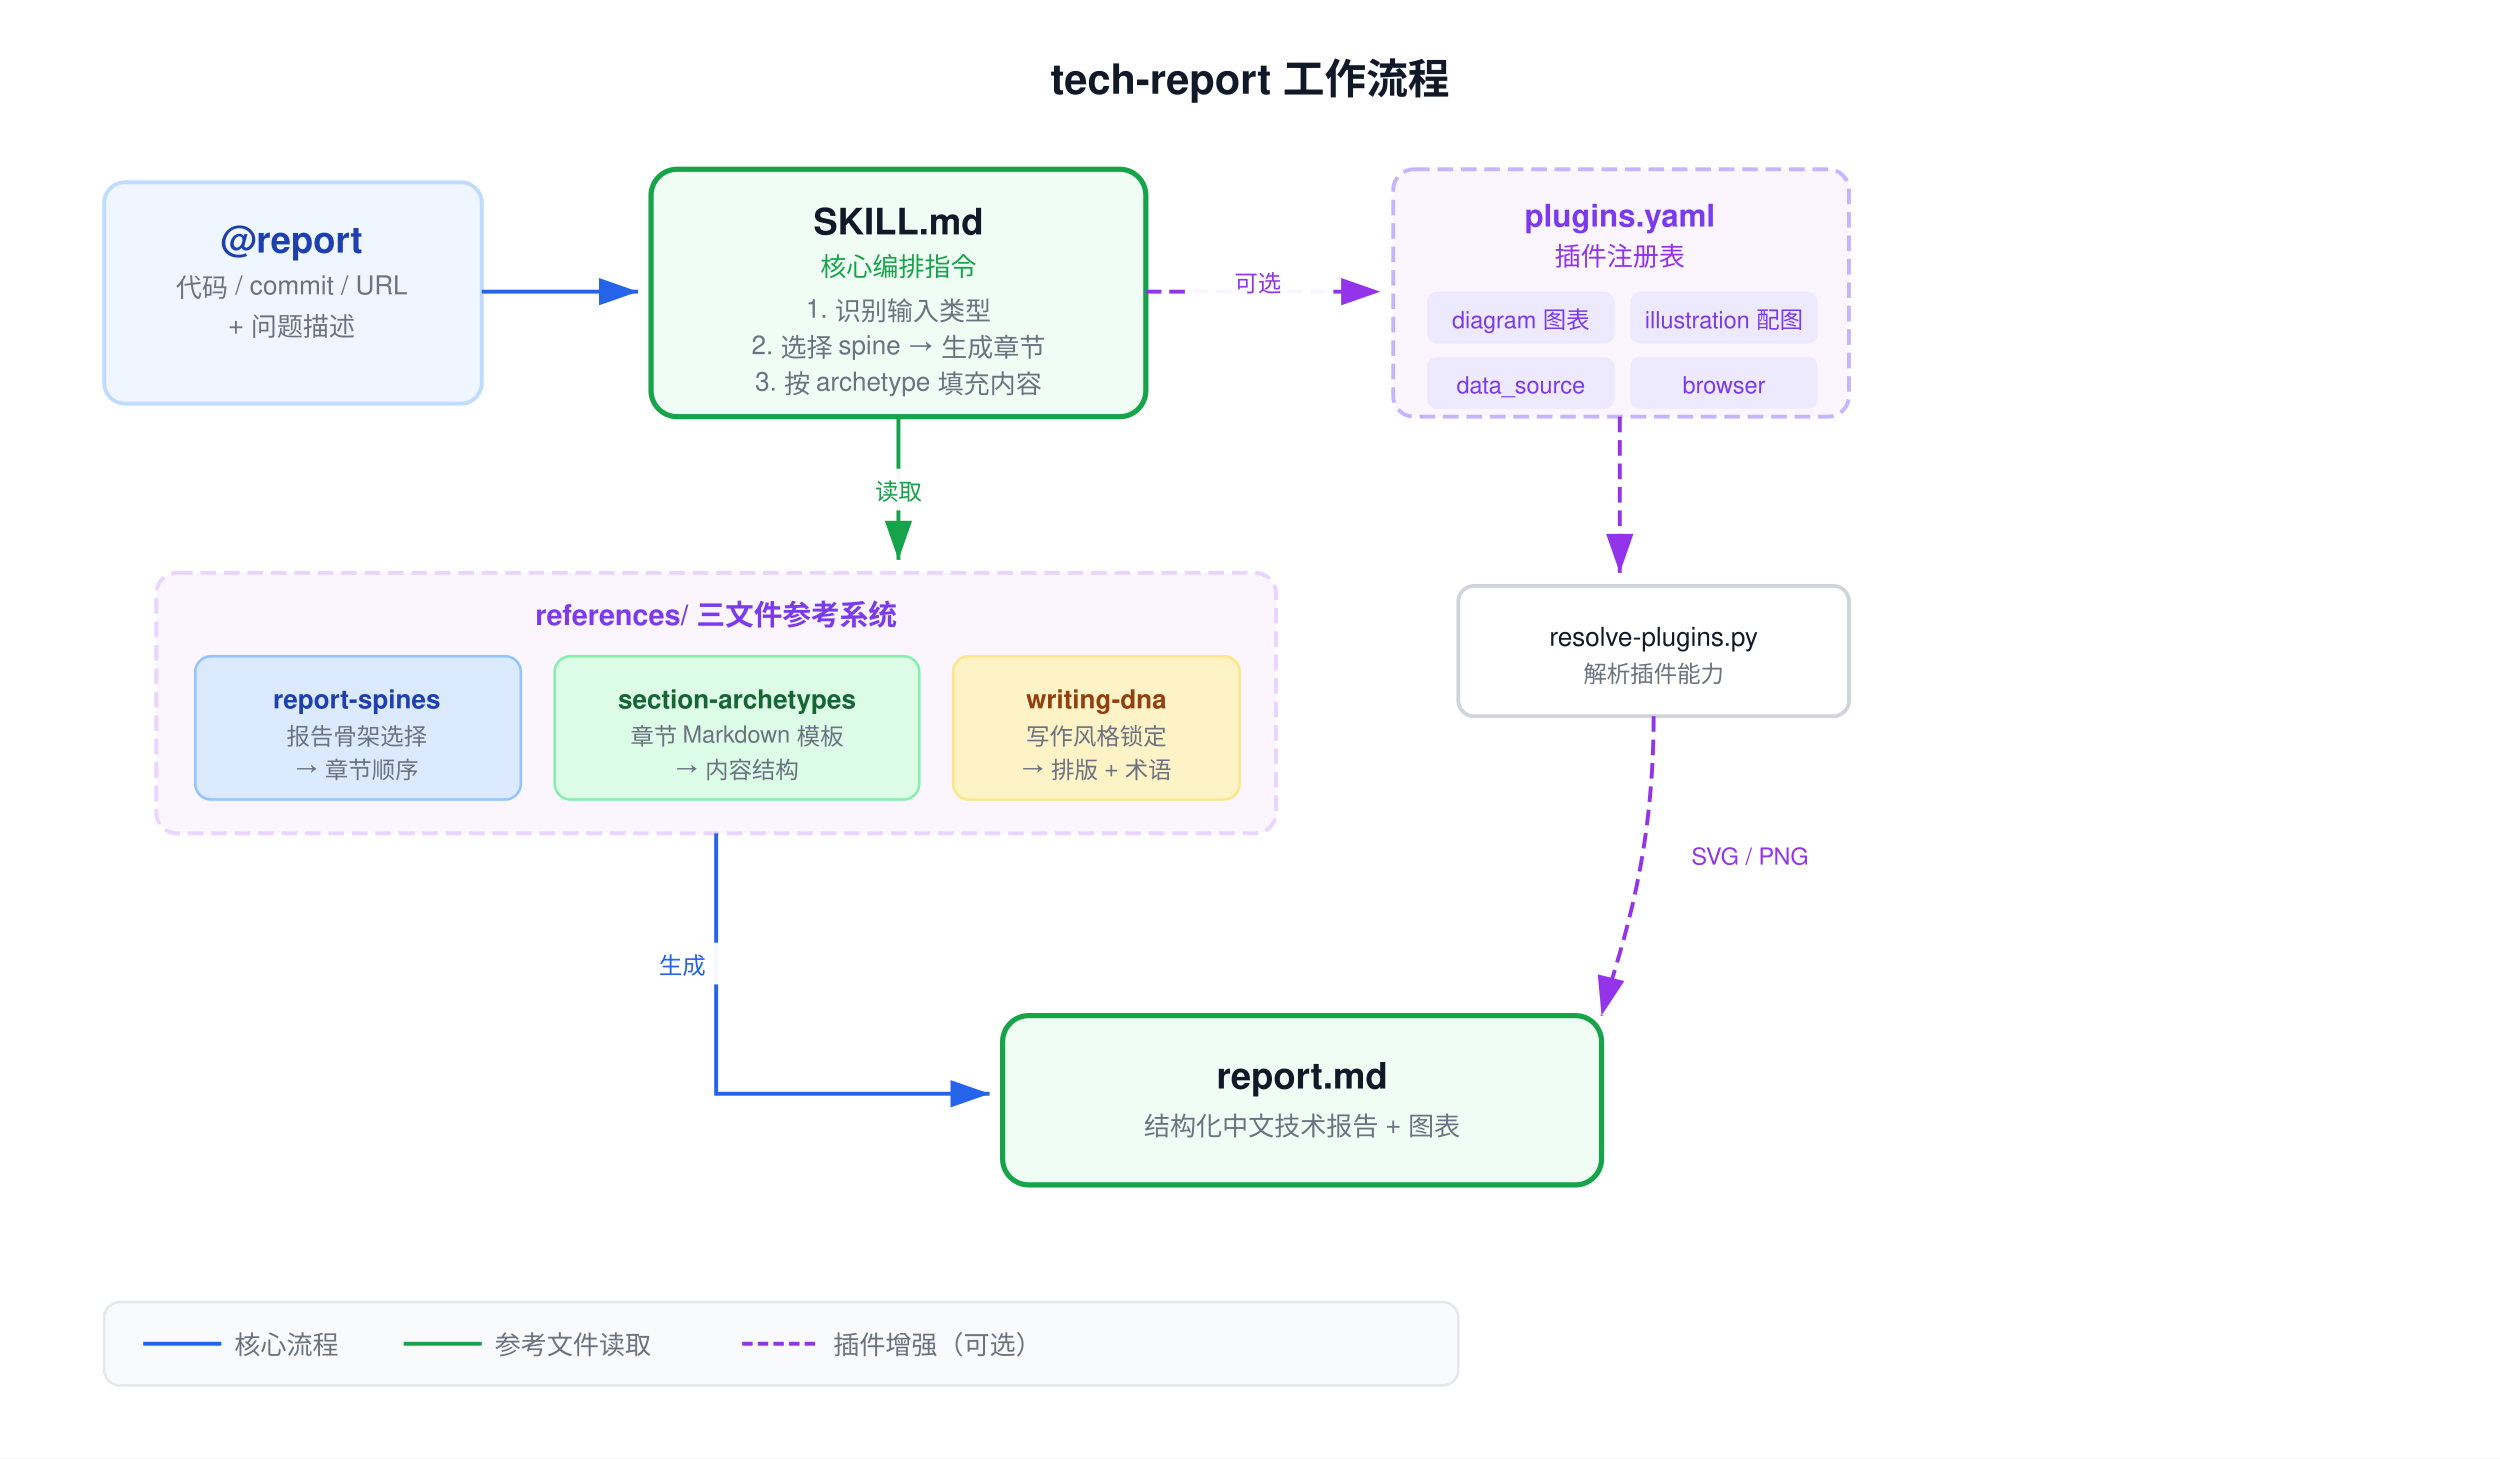
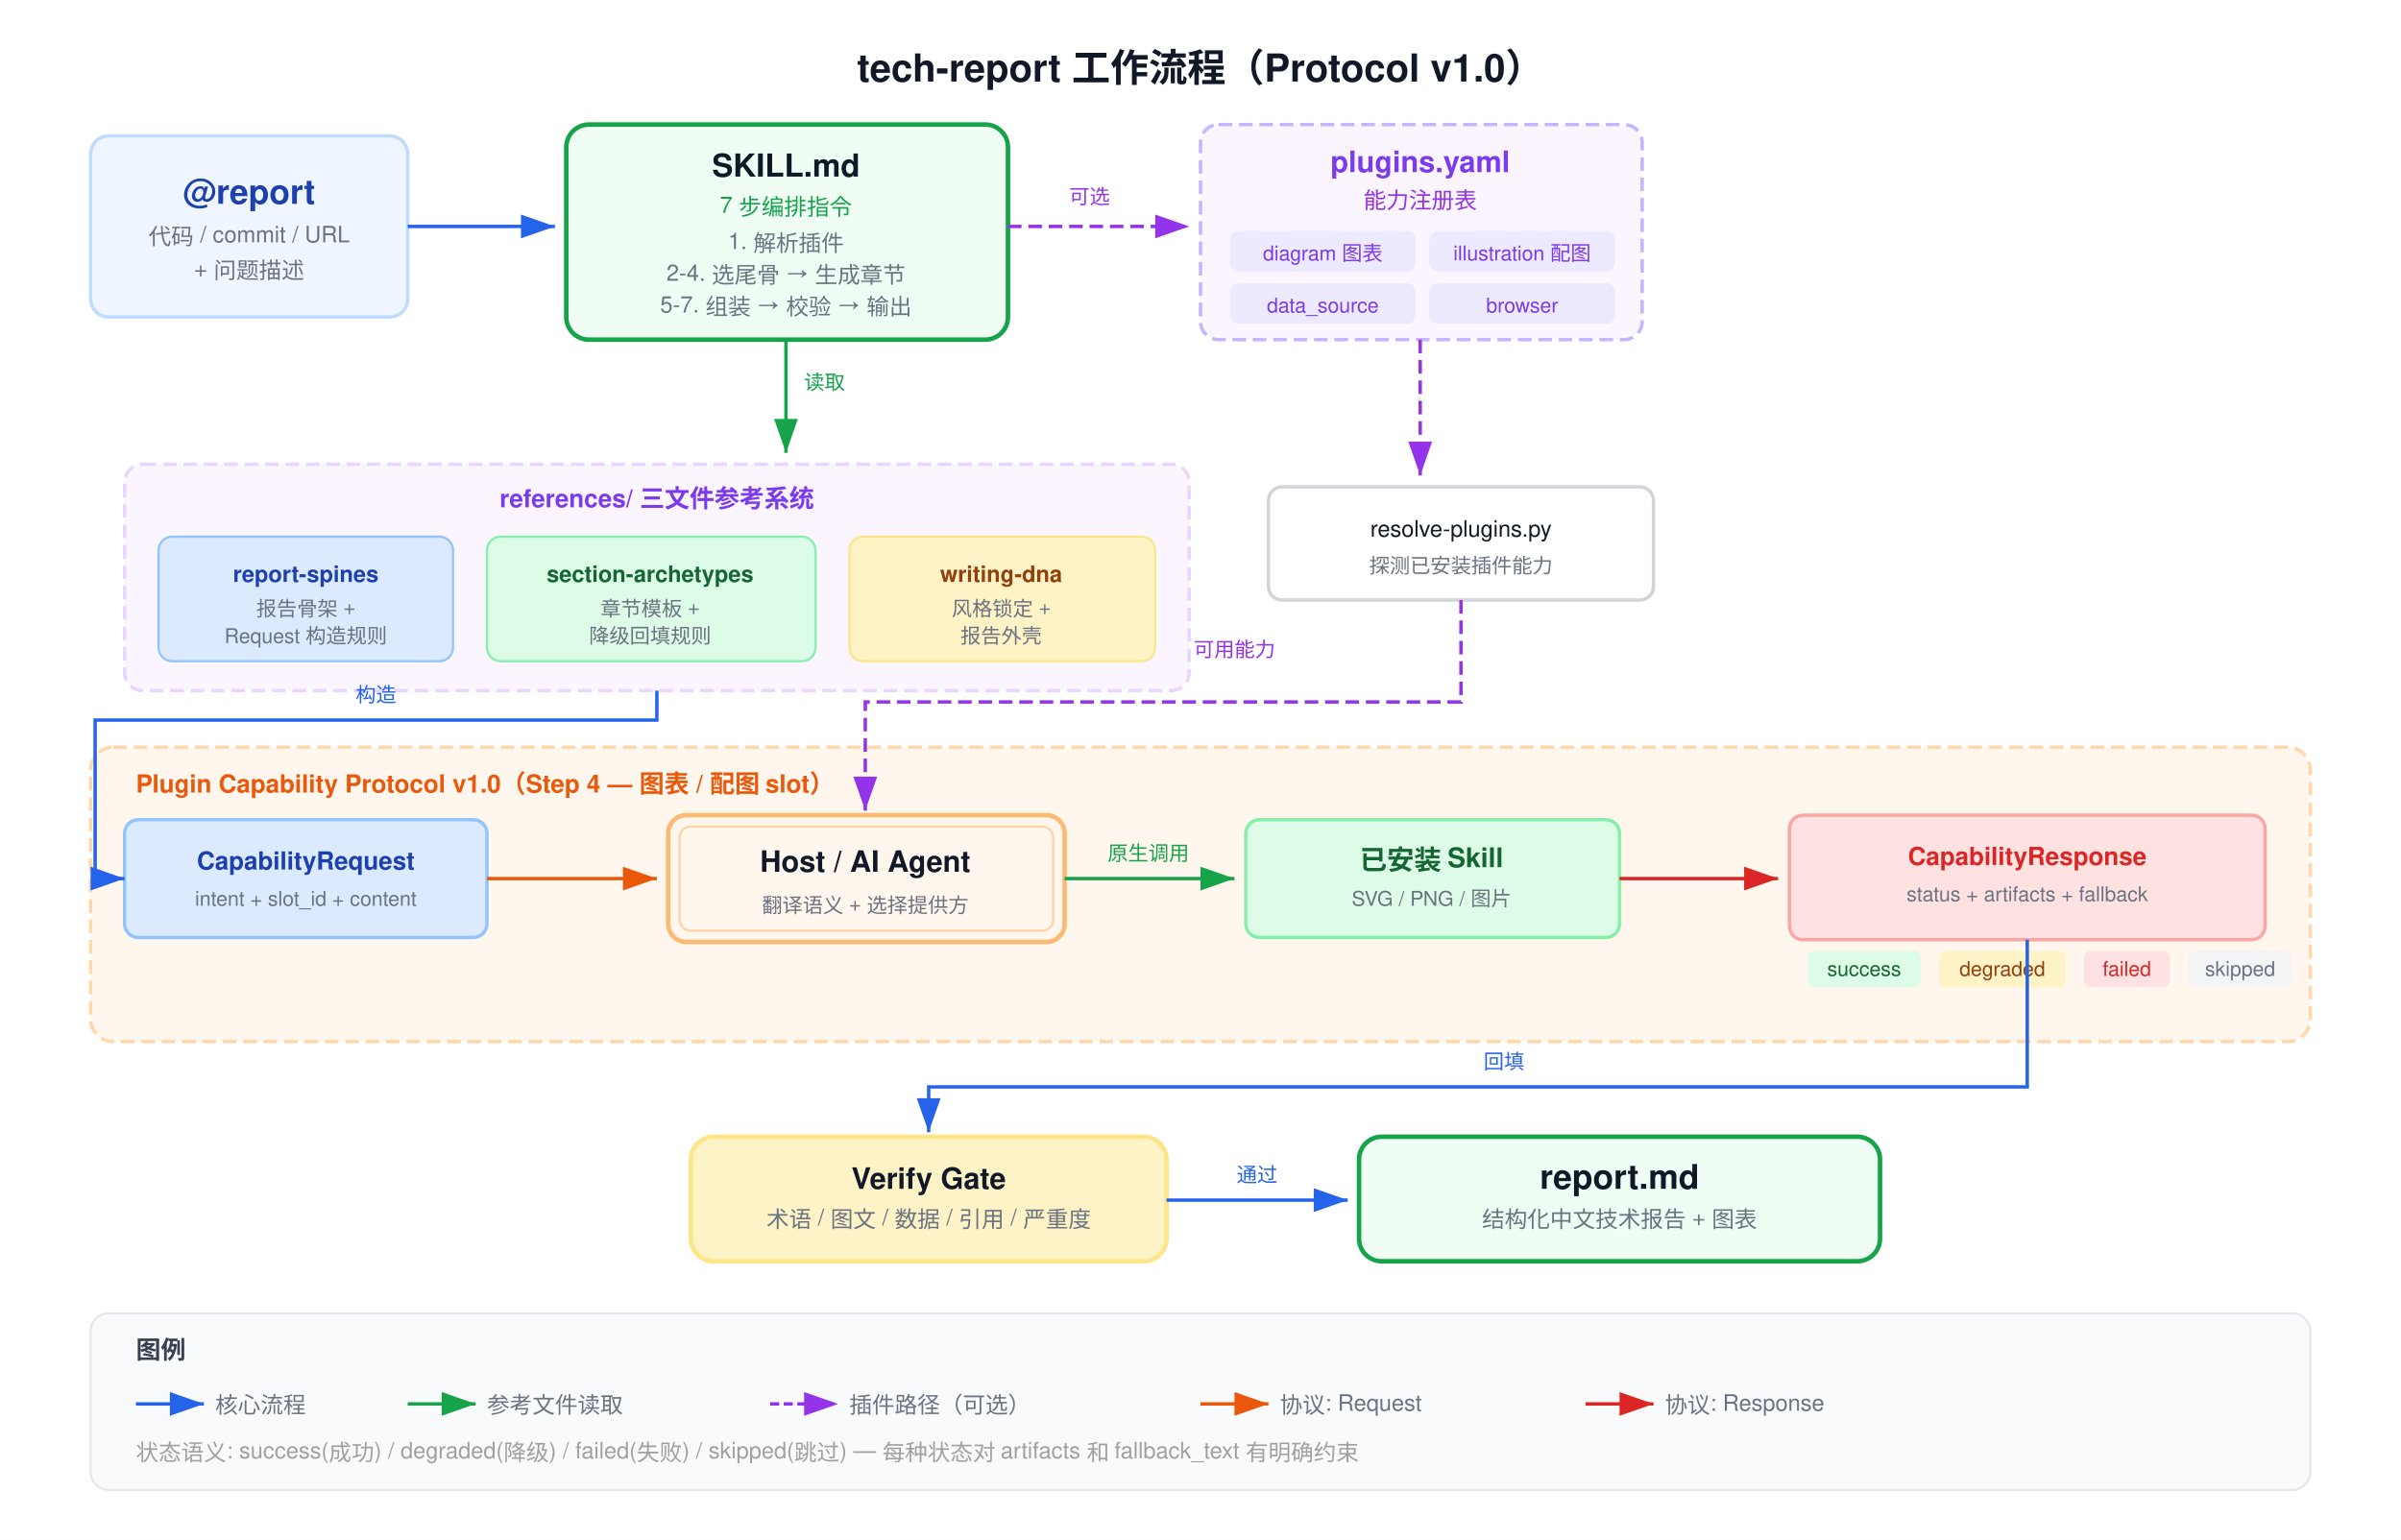
- <svg xmlns="http://www.w3.org/2000/svg" viewBox="0 0 960 560">
+ <svg xmlns="http://www.w3.org/2000/svg" viewBox="0 0 1060 680">
  <style>
-   text { font-family: "Helvetica Neue", Helvetica, Arial, "PingFang SC", sans-serif; }
+   text { font-family: "Helvetica Neue", Helvetica, Arial, "PingFang SC", "Microsoft YaHei", sans-serif; }
</style>
  <defs>
    <marker id="arr" markerWidth="10" markerHeight="7" refX="10" refY="3.5" orient="auto">
      <polygon points="0 0, 10 3.5, 0 7" fill="#2563eb" />
    </marker>
    <marker id="arr-g" markerWidth="10" markerHeight="7" refX="10" refY="3.5" orient="auto">
      <polygon points="0 0, 10 3.5, 0 7" fill="#16a34a" />
    </marker>
    <marker id="arr-p" markerWidth="10" markerHeight="7" refX="10" refY="3.5" orient="auto">
      <polygon points="0 0, 10 3.5, 0 7" fill="#9333ea" />
    </marker>
+     <marker id="arr-o" markerWidth="10" markerHeight="7" refX="10" refY="3.5" orient="auto">
+       <polygon points="0 0, 10 3.5, 0 7" fill="#ea580c" />
+     </marker>
+     <marker id="arr-r" markerWidth="10" markerHeight="7" refX="10" refY="3.5" orient="auto">
+       <polygon points="0 0, 10 3.5, 0 7" fill="#dc2626" />
+     </marker>
  </defs>
-   <rect width="960" height="560" fill="#ffffff" />
-   <text x="480" y="36" text-anchor="middle" font-size="16" font-weight="700" fill="#111827">tech-report 工作流程</text>
-   <rect x="40" y="70" width="145" height="85" rx="8" fill="#eff6ff" stroke="#bfdbfe" stroke-width="1.5" />
-   <text x="112" y="97" text-anchor="middle" font-size="14" font-weight="600" fill="#1e40af">@report</text>
-   <text x="112" y="114" text-anchor="middle" font-size="10" fill="#6b7280">代码 / commit / URL</text>
-   <text x="112" y="128" text-anchor="middle" font-size="10" fill="#6b7280">+ 问题描述</text>
-   <line x1="185" y1="112" x2="245" y2="112" stroke="#2563eb" stroke-width="1.5" marker-end="url(#arr)" />
-   <rect x="250" y="65" width="190" height="95" rx="10" fill="#f0fdf4" stroke="#16a34a" stroke-width="2" />
-   <text x="345" y="90" text-anchor="middle" font-size="14" font-weight="700" fill="#111827">SKILL.md</text>
-   <text x="345" y="106" text-anchor="middle" font-size="10" fill="#16a34a">核心编排指令</text>
-   <text x="345" y="122" text-anchor="middle" font-size="10" fill="#6b7280">1. 识别输入类型</text>
-   <text x="345" y="136" text-anchor="middle" font-size="10" fill="#6b7280">2. 选择 spine → 生成章节</text>
-   <text x="345" y="150" text-anchor="middle" font-size="10" fill="#6b7280">3. 按 archetype 填充内容</text>
-   <line x1="440" y1="112" x2="530" y2="112" stroke="#9333ea" stroke-width="1.5" stroke-dasharray="6,3" marker-end="url(#arr-p)" />
-   <rect x="456" y="100" width="55" height="16" rx="3" fill="#ffffff" opacity="0.95" />
-   <text x="483" y="112" text-anchor="middle" font-size="9" fill="#9333ea">可选</text>
-   <rect x="535" y="65" width="175" height="95" rx="8" fill="#faf5ff" stroke="#c4b5fd" stroke-width="1.5" stroke-dasharray="6,3" />
-   <text x="622" y="87" text-anchor="middle" font-size="12" font-weight="600" fill="#7c3aed">plugins.yaml</text>
-   <text x="622" y="102" text-anchor="middle" font-size="10" fill="#9333ea">插件注册表</text>
-   <rect x="548" y="112" width="72" height="20" rx="4" fill="#ede9fe" stroke="none" />
-   <text x="584" y="126" text-anchor="middle" font-size="9" fill="#7c3aed">diagram 图表</text>
-   <rect x="626" y="112" width="72" height="20" rx="4" fill="#ede9fe" stroke="none" />
-   <text x="662" y="126" text-anchor="middle" font-size="9" fill="#7c3aed">illustration 配图</text>
-   <rect x="548" y="137" width="72" height="20" rx="4" fill="#ede9fe" stroke="none" />
-   <text x="584" y="151" text-anchor="middle" font-size="9" fill="#7c3aed">data_source</text>
-   <rect x="626" y="137" width="72" height="20" rx="4" fill="#ede9fe" stroke="none" />
-   <text x="662" y="151" text-anchor="middle" font-size="9" fill="#7c3aed">browser</text>
-   <line x1="345" y1="160" x2="345" y2="215" stroke="#16a34a" stroke-width="1.5" marker-end="url(#arr-g)" />
-   <rect x="310" y="180" width="70" height="16" rx="3" fill="#ffffff" opacity="0.95" />
-   <text x="345" y="192" text-anchor="middle" font-size="9" fill="#16a34a">读取</text>
-   <rect x="60" y="220" width="430" height="100" rx="8" fill="#faf5ff" stroke="#e9d5ff" stroke-width="1.5" stroke-dasharray="6,3" />
-   <text x="275" y="240" text-anchor="middle" font-size="11" font-weight="600" fill="#7c3aed">references/ 三文件参考系统</text>
-   <rect x="75" y="252" width="125" height="55" rx="6" fill="#dbeafe" stroke="#93c5fd" stroke-width="1" />
-   <text x="137" y="272" text-anchor="middle" font-size="10" font-weight="600" fill="#1e40af">report-spines</text>
-   <text x="137" y="286" text-anchor="middle" font-size="9" fill="#6b7280">报告骨架选择</text>
-   <text x="137" y="298" text-anchor="middle" font-size="9" fill="#6b7280">→ 章节顺序</text>
-   <rect x="213" y="252" width="140" height="55" rx="6" fill="#dcfce7" stroke="#86efac" stroke-width="1" />
-   <text x="283" y="272" text-anchor="middle" font-size="10" font-weight="600" fill="#166534">section-archetypes</text>
-   <text x="283" y="286" text-anchor="middle" font-size="9" fill="#6b7280">章节 Markdown 模板</text>
-   <text x="283" y="298" text-anchor="middle" font-size="9" fill="#6b7280">→ 内容结构</text>
-   <rect x="366" y="252" width="110" height="55" rx="6" fill="#fef3c7" stroke="#fde68a" stroke-width="1" />
-   <text x="421" y="272" text-anchor="middle" font-size="10" font-weight="600" fill="#92400e">writing-dna</text>
-   <text x="421" y="286" text-anchor="middle" font-size="9" fill="#6b7280">写作风格锁定</text>
-   <text x="421" y="298" text-anchor="middle" font-size="9" fill="#6b7280">→ 排版 + 术语</text>
-   <rect x="560" y="225" width="150" height="50" rx="6" fill="#ffffff" stroke="#d1d5db" stroke-width="1.5" />
-   <text x="635" y="248" text-anchor="middle" font-size="10" font-weight="500" fill="#111827">resolve-plugins.py</text>
-   <text x="635" y="262" text-anchor="middle" font-size="9" fill="#6b7280">解析插件能力</text>
-   <line x1="622" y1="160" x2="622" y2="220" stroke="#9333ea" stroke-width="1.5" stroke-dasharray="6,3" marker-end="url(#arr-p)" />
-   <path d="M 275 320 L 275 420 L 380 420" stroke="#2563eb" stroke-width="1.5" fill="none" marker-end="url(#arr)" />
-   <rect x="232" y="362" width="60" height="16" rx="3" fill="#ffffff" opacity="0.95" />
-   <text x="262" y="374" text-anchor="middle" font-size="9" fill="#2563eb">生成</text>
-   <path d="M 635 275 C 635 335, 620 370, 615 390" stroke="#9333ea" stroke-width="1.5" fill="none" stroke-dasharray="6,3" marker-end="url(#arr-p)" />
-   <rect x="640" y="320" width="65" height="16" rx="3" fill="#ffffff" opacity="0.95" />
-   <text x="672" y="332" text-anchor="middle" font-size="9" fill="#9333ea">SVG / PNG</text>
-   <rect x="385" y="390" width="230" height="65" rx="10" fill="#f0fdf4" stroke="#16a34a" stroke-width="2" />
-   <text x="500" y="418" text-anchor="middle" font-size="14" font-weight="700" fill="#111827">report.md</text>
-   <text x="500" y="436" text-anchor="middle" font-size="10" fill="#6b7280">结构化中文技术报告 + 图表</text>
-   <rect x="40" y="500" width="520" height="32" rx="6" fill="#f9fafb" stroke="#e5e7eb" stroke-width="1" />
-   <line x1="55" y1="516" x2="85" y2="516" stroke="#2563eb" stroke-width="1.5" />
-   <text x="90" y="520" font-size="10" fill="#6b7280">核心流程</text>
-   <line x1="155" y1="516" x2="185" y2="516" stroke="#16a34a" stroke-width="1.5" />
-   <text x="190" y="520" font-size="10" fill="#6b7280">参考文件读取</text>
-   <line x1="285" y1="516" x2="315" y2="516" stroke="#9333ea" stroke-width="1.5" stroke-dasharray="4,2" />
-   <text x="320" y="520" font-size="10" fill="#6b7280">插件增强（可选）</text>
+   <rect width="1060" height="680" fill="#ffffff" />
+   <text x="530" y="36" text-anchor="middle" font-size="17" font-weight="700" fill="#111827">tech-report 工作流程（Protocol v1.0）</text>
+   <rect x="40" y="60" width="140" height="80" rx="8" fill="#eff6ff" stroke="#bfdbfe" stroke-width="1.5" />
+   <text x="110" y="90" text-anchor="middle" font-size="15" font-weight="700" fill="#1e40af">@report</text>
+   <text x="110" y="108" text-anchor="middle" font-size="10" fill="#6b7280">代码 / commit / URL</text>
+   <text x="110" y="122" text-anchor="middle" font-size="10" fill="#6b7280">+ 问题描述</text>
+   <line x1="180" y1="100" x2="245" y2="100" stroke="#2563eb" stroke-width="1.5" marker-end="url(#arr)" />
+   <rect x="250" y="55" width="195" height="95" rx="10" fill="#f0fdf4" stroke="#16a34a" stroke-width="2" />
+   <text x="347" y="78" text-anchor="middle" font-size="14" font-weight="700" fill="#111827">SKILL.md</text>
+   <text x="347" y="94" text-anchor="middle" font-size="10" fill="#16a34a">7 步编排指令</text>
+   <text x="347" y="110" text-anchor="middle" font-size="10" fill="#6b7280">1. 解析插件</text>
+   <text x="347" y="124" text-anchor="middle" font-size="10" fill="#6b7280">2-4. 选尾骨 → 生成章节</text>
+   <text x="347" y="138" text-anchor="middle" font-size="10" fill="#6b7280">5-7. 组装 → 校验 → 输出</text>
+   <line x1="445" y1="100" x2="525" y2="100" stroke="#9333ea" stroke-width="1.5" stroke-dasharray="6,3" marker-end="url(#arr-p)" />
+   <text x="481" y="90" text-anchor="middle" font-size="9" fill="#9333ea">可选</text>
+   <rect x="530" y="55" width="195" height="95" rx="8" fill="#faf5ff" stroke="#c4b5fd" stroke-width="1.5" stroke-dasharray="6,3" />
+   <text x="627" y="76" text-anchor="middle" font-size="13" font-weight="600" fill="#7c3aed">plugins.yaml</text>
+   <text x="627" y="92" text-anchor="middle" font-size="10" fill="#9333ea">能力注册表</text>
+   <rect x="543" y="102" width="82" height="18" rx="4" fill="#ede9fe" stroke="none" />
+   <text x="584" y="115" text-anchor="middle" font-size="9" fill="#7c3aed">diagram 图表</text>
+   <rect x="631" y="102" width="82" height="18" rx="4" fill="#ede9fe" stroke="none" />
+   <text x="672" y="115" text-anchor="middle" font-size="9" fill="#7c3aed">illustration 配图</text>
+   <rect x="543" y="125" width="82" height="18" rx="4" fill="#ede9fe" stroke="none" />
+   <text x="584" y="138" text-anchor="middle" font-size="9" fill="#7c3aed">data_source</text>
+   <rect x="631" y="125" width="82" height="18" rx="4" fill="#ede9fe" stroke="none" />
+   <text x="672" y="138" text-anchor="middle" font-size="9" fill="#7c3aed">browser</text>
+   <line x1="347" y1="150" x2="347" y2="200" stroke="#16a34a" stroke-width="1.5" marker-end="url(#arr-g)" />
+   <text x="355" y="172" text-anchor="start" font-size="9" fill="#16a34a">读取</text>
+   <rect x="55" y="205" width="470" height="100" rx="8" fill="#faf5ff" stroke="#e9d5ff" stroke-width="1.5" stroke-dasharray="6,3" />
+   <text x="290" y="224" text-anchor="middle" font-size="11" font-weight="600" fill="#7c3aed">references/ 三文件参考系统</text>
+   <rect x="70" y="237" width="130" height="55" rx="6" fill="#dbeafe" stroke="#93c5fd" stroke-width="1" />
+   <text x="135" y="257" text-anchor="middle" font-size="10" font-weight="600" fill="#1e40af">report-spines</text>
+   <text x="135" y="272" text-anchor="middle" font-size="9" fill="#6b7280">报告骨架 +</text>
+   <text x="135" y="284" text-anchor="middle" font-size="9" fill="#6b7280">Request 构造规则</text>
+   <rect x="215" y="237" width="145" height="55" rx="6" fill="#dcfce7" stroke="#86efac" stroke-width="1" />
+   <text x="287" y="257" text-anchor="middle" font-size="10" font-weight="600" fill="#166534">section-archetypes</text>
+   <text x="287" y="272" text-anchor="middle" font-size="9" fill="#6b7280">章节模板 +</text>
+   <text x="287" y="284" text-anchor="middle" font-size="9" fill="#6b7280">降级回填规则</text>
+   <rect x="375" y="237" width="135" height="55" rx="6" fill="#fef3c7" stroke="#fde68a" stroke-width="1" />
+   <text x="442" y="257" text-anchor="middle" font-size="10" font-weight="600" fill="#92400e">writing-dna</text>
+   <text x="442" y="272" text-anchor="middle" font-size="9" fill="#6b7280">风格锁定 +</text>
+   <text x="442" y="284" text-anchor="middle" font-size="9" fill="#6b7280">报告外壳</text>
+   <rect x="560" y="215" width="170" height="50" rx="6" fill="#ffffff" stroke="#d1d5db" stroke-width="1.5" />
+   <text x="645" y="237" text-anchor="middle" font-size="10" font-weight="500" fill="#111827">resolve-plugins.py</text>
+   <text x="645" y="253" text-anchor="middle" font-size="9" fill="#6b7280">探测已安装插件能力</text>
+   <line x1="627" y1="150" x2="627" y2="210" stroke="#9333ea" stroke-width="1.5" stroke-dasharray="6,3" marker-end="url(#arr-p)" />
+   <rect x="40" y="330" width="980" height="130" rx="10" fill="#fff7ed" stroke="#fed7aa" stroke-width="1.5" stroke-dasharray="6,3" />
+   <text x="60" y="350" font-size="11" font-weight="700" fill="#ea580c">Plugin Capability Protocol v1.0（Step 4 — 图表 / 配图 slot）</text>
+   <rect x="55" y="362" width="160" height="52" rx="6" fill="#dbeafe" stroke="#93c5fd" stroke-width="1.5" />
+   <text x="135" y="384" text-anchor="middle" font-size="11" font-weight="600" fill="#1e40af">CapabilityRequest</text>
+   <text x="135" y="400" text-anchor="middle" font-size="9" fill="#6b7280">intent + slot_id + content</text>
+   <path d="M 290 305 L 290 318 L 42 318 L 42 388 L 55 388" stroke="#2563eb" stroke-width="1.5" fill="none" marker-end="url(#arr)" />
+   <text x="166" y="310" text-anchor="middle" font-size="9" fill="#2563eb">构造</text>
+   <line x1="215" y1="388" x2="290" y2="388" stroke="#ea580c" stroke-width="1.5" marker-end="url(#arr-o)" />
+   <rect x="295" y="360" width="175" height="56" rx="8" fill="#fff7ed" stroke="#fdba74" stroke-width="2" />
+   <rect x="300" y="365" width="165" height="46" rx="5" fill="none" stroke="#fdba74" stroke-width="1" opacity="0.6" />
+   <text x="382" y="385" text-anchor="middle" font-size="13" font-weight="700" fill="#111827">Host / AI Agent</text>
+   <text x="382" y="403" text-anchor="middle" font-size="9" fill="#6b7280">翻译语义 + 选择提供方</text>
+   <path d="M 645 265 L 645 310 L 382 310 L 382 358" stroke="#9333ea" stroke-width="1.5" fill="none" stroke-dasharray="6,3" marker-end="url(#arr-p)" />
+   <text x="545" y="290" text-anchor="middle" font-size="9" fill="#9333ea">可用能力</text>
+   <line x1="470" y1="388" x2="545" y2="388" stroke="#16a34a" stroke-width="1.5" marker-end="url(#arr-g)" />
+   <text x="507" y="380" text-anchor="middle" font-size="9" fill="#16a34a">原生调用</text>
+   <rect x="550" y="362" width="165" height="52" rx="6" fill="#dcfce7" stroke="#86efac" stroke-width="1.5" />
+   <text x="632" y="384" text-anchor="middle" font-size="12" font-weight="600" fill="#166534">已安装 Skill</text>
+   <text x="632" y="400" text-anchor="middle" font-size="9" fill="#6b7280">SVG / PNG / 图片</text>
+   <line x1="715" y1="388" x2="785" y2="388" stroke="#dc2626" stroke-width="1.5" marker-end="url(#arr-r)" />
+   <rect x="790" y="360" width="210" height="55" rx="6" fill="#fee2e2" stroke="#fca5a5" stroke-width="1.5" />
+   <text x="895" y="382" text-anchor="middle" font-size="11" font-weight="600" fill="#dc2626">CapabilityResponse</text>
+   <text x="895" y="398" text-anchor="middle" font-size="9" fill="#6b7280">status + artifacts + fallback</text>
+   <rect x="798" y="420" width="50" height="16" rx="3" fill="#dcfce7" />
+   <text x="823" y="431" text-anchor="middle" font-size="9" fill="#166534">success</text>
+   <rect x="856" y="420" width="56" height="16" rx="3" fill="#fef3c7" />
+   <text x="884" y="431" text-anchor="middle" font-size="9" fill="#92400e">degraded</text>
+   <rect x="920" y="420" width="38" height="16" rx="3" fill="#fee2e2" />
+   <text x="939" y="431" text-anchor="middle" font-size="9" fill="#dc2626">failed</text>
+   <rect x="966" y="420" width="46" height="16" rx="3" fill="#f3f4f6" />
+   <text x="989" y="431" text-anchor="middle" font-size="9" fill="#6b7280">skipped</text>
+   <path d="M 895 415 L 895 480 L 410 480 L 410 500" stroke="#2563eb" stroke-width="1.5" fill="none" marker-end="url(#arr)" />
+   <text x="664" y="472" text-anchor="middle" font-size="9" fill="#2563eb">回填</text>
+   <rect x="305" y="502" width="210" height="55" rx="10" fill="#fef3c7" stroke="#fde68a" stroke-width="2" />
+   <text x="410" y="525" text-anchor="middle" font-size="13" font-weight="700" fill="#111827">Verify Gate</text>
+   <text x="410" y="542" text-anchor="middle" font-size="10" fill="#6b7280">术语 / 图文 / 数据 / 引用 / 严重度</text>
+   <line x1="515" y1="530" x2="595" y2="530" stroke="#2563eb" stroke-width="1.5" marker-end="url(#arr)" />
+   <text x="555" y="522" text-anchor="middle" font-size="9" fill="#2563eb">通过</text>
+   <rect x="600" y="502" width="230" height="55" rx="10" fill="#f0fdf4" stroke="#16a34a" stroke-width="2" />
+   <text x="715" y="525" text-anchor="middle" font-size="15" font-weight="700" fill="#111827">report.md</text>
+   <text x="715" y="542" text-anchor="middle" font-size="10" fill="#6b7280">结构化中文技术报告 + 图表</text>
+   <rect x="40" y="580" width="980" height="78" rx="8" fill="#f9fafb" stroke="#e5e7eb" stroke-width="1" />
+   <text x="60" y="600" font-size="11" font-weight="600" fill="#374151">图例</text>
+   <line x1="60" y1="620" x2="90" y2="620" stroke="#2563eb" stroke-width="1.5" marker-end="url(#arr)" />
+   <text x="95" y="624" font-size="10" fill="#6b7280">核心流程</text>
+   <line x1="180" y1="620" x2="210" y2="620" stroke="#16a34a" stroke-width="1.5" marker-end="url(#arr-g)" />
+   <text x="215" y="624" font-size="10" fill="#6b7280">参考文件读取</text>
+   <line x1="340" y1="620" x2="370" y2="620" stroke="#9333ea" stroke-width="1.5" stroke-dasharray="4,2" marker-end="url(#arr-p)" />
+   <text x="375" y="624" font-size="10" fill="#6b7280">插件路径（可选）</text>
+   <line x1="530" y1="620" x2="560" y2="620" stroke="#ea580c" stroke-width="1.5" marker-end="url(#arr-o)" />
+   <text x="565" y="624" font-size="10" fill="#6b7280">协议: Request</text>
+   <line x1="700" y1="620" x2="730" y2="620" stroke="#dc2626" stroke-width="1.5" marker-end="url(#arr-r)" />
+   <text x="735" y="624" font-size="10" fill="#6b7280">协议: Response</text>
+   <text x="60" y="645" font-size="10" fill="#a0a0a0">状态语义: success(成功) / degraded(降级) / failed(失败) / skipped(跳过) — 每种状态对 artifacts 和 fallback_text 有明确约束</text>
</svg>
